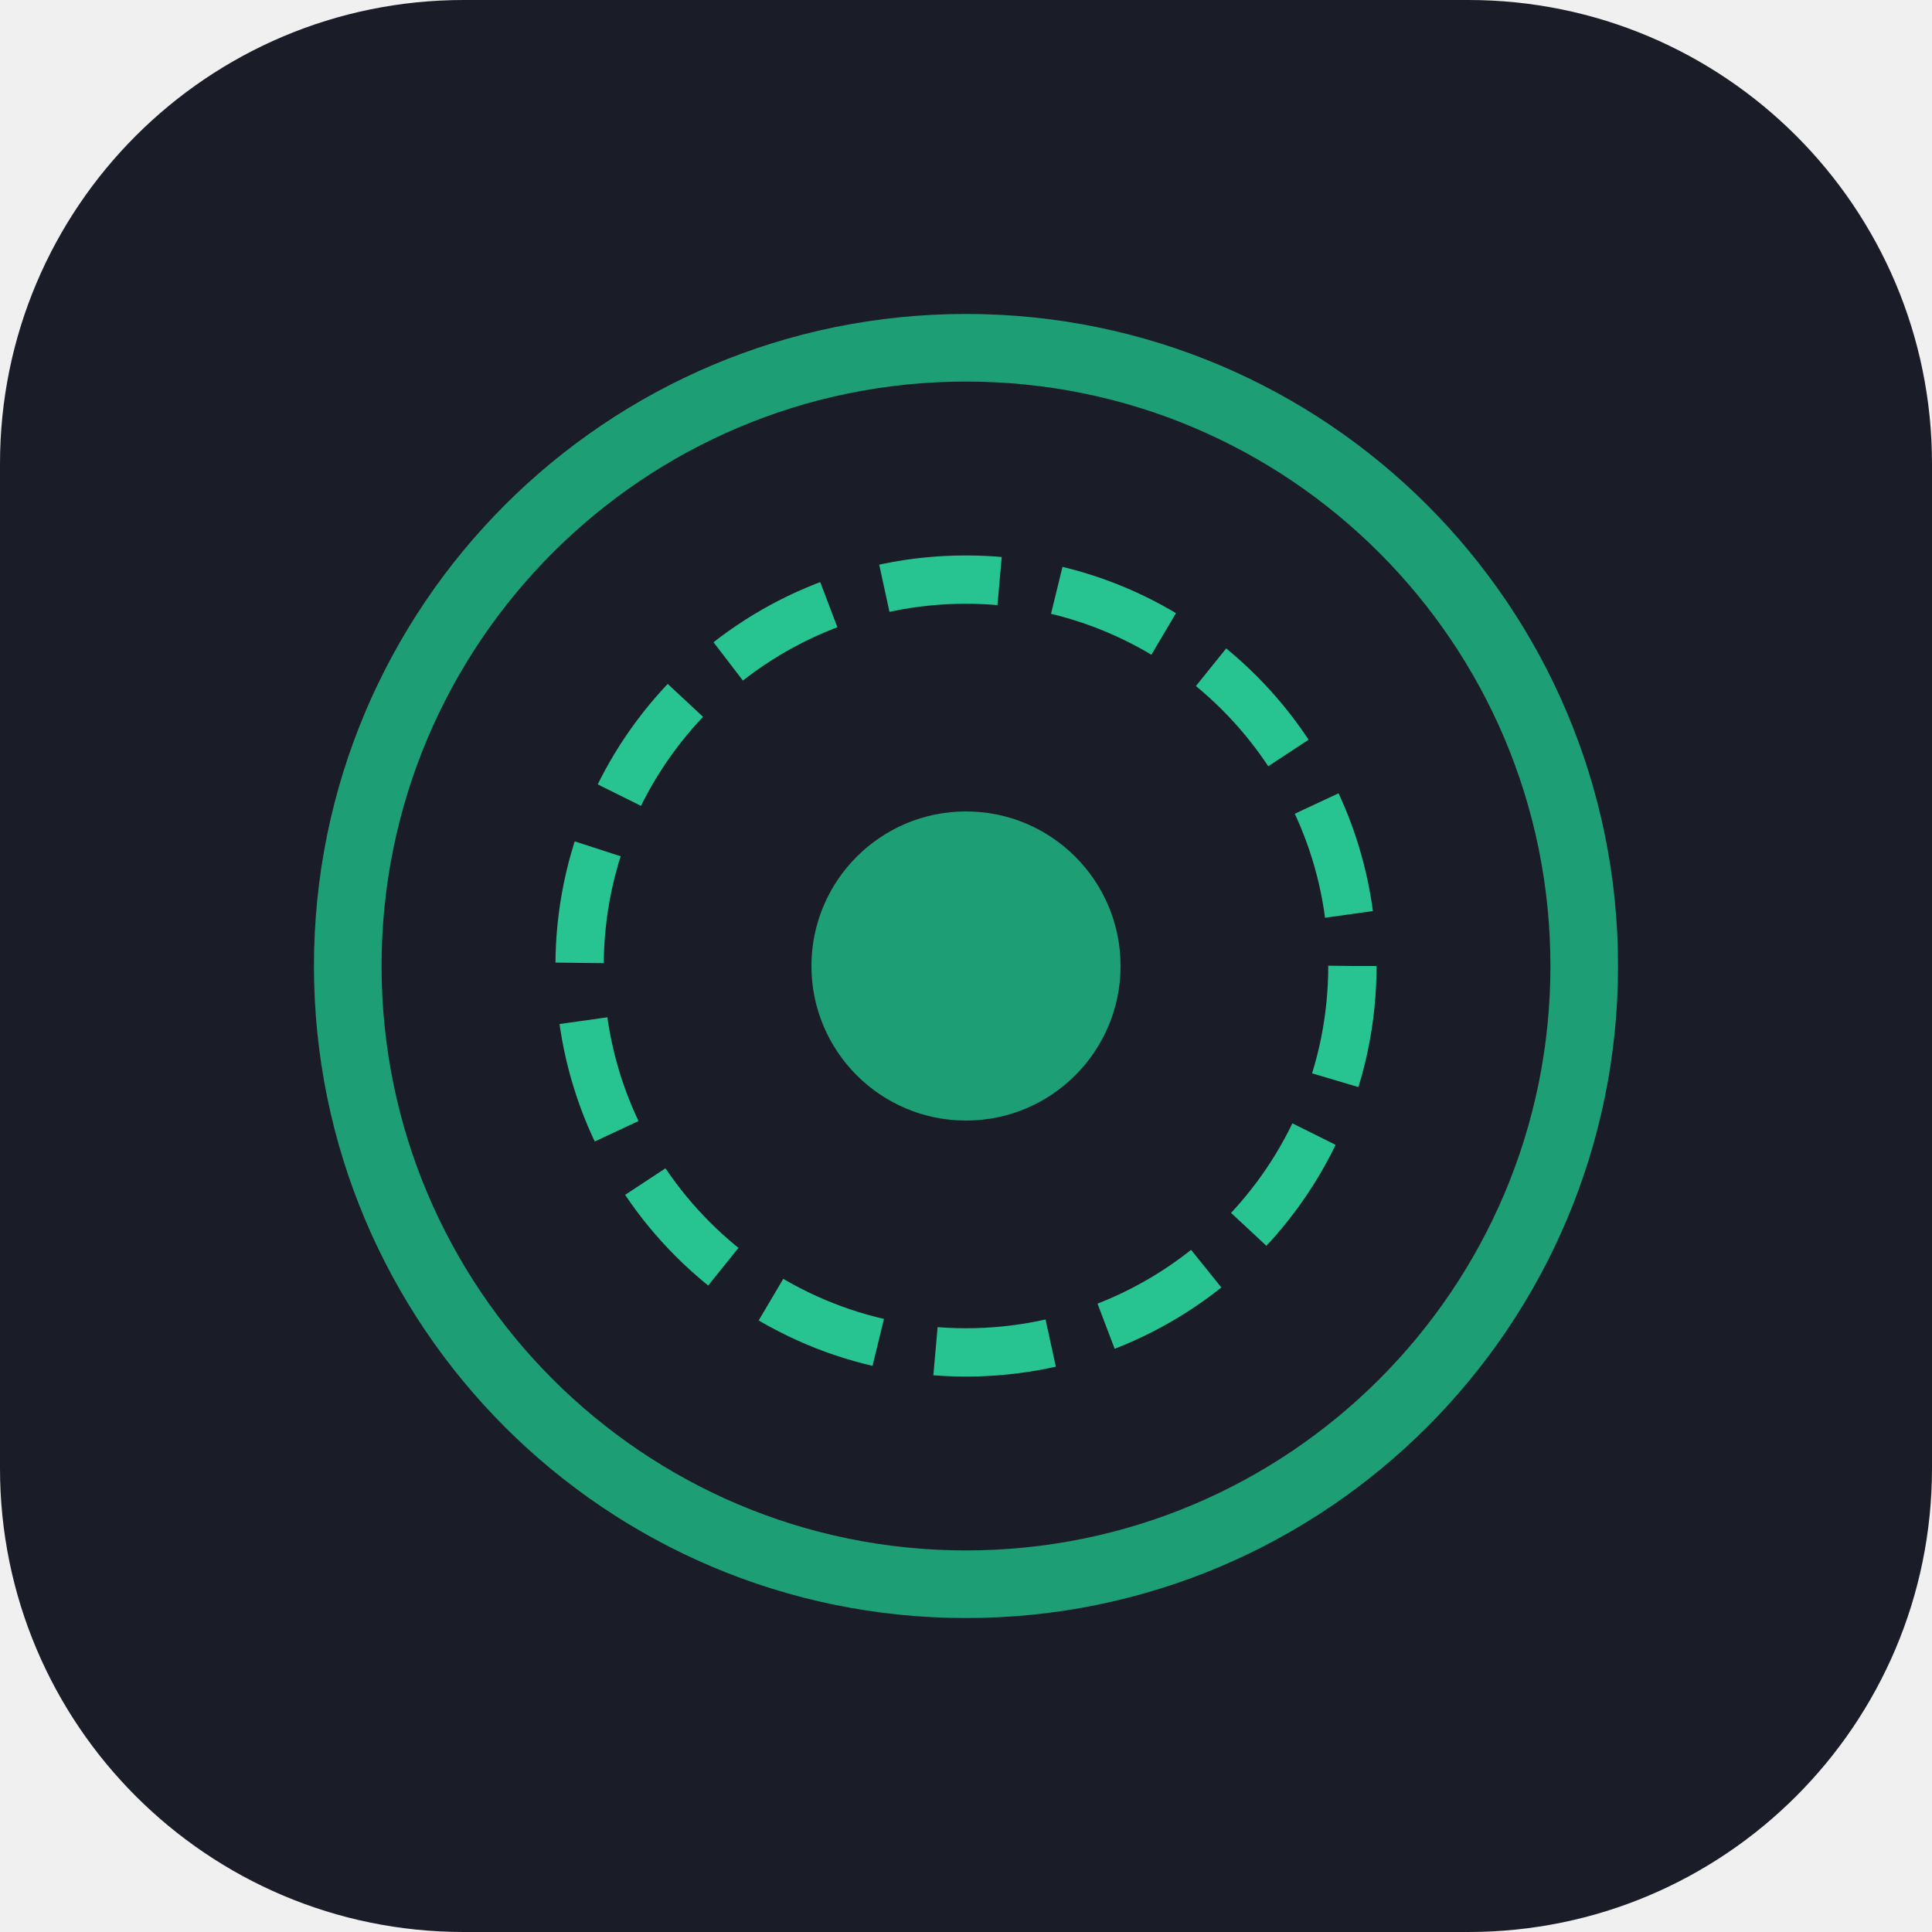
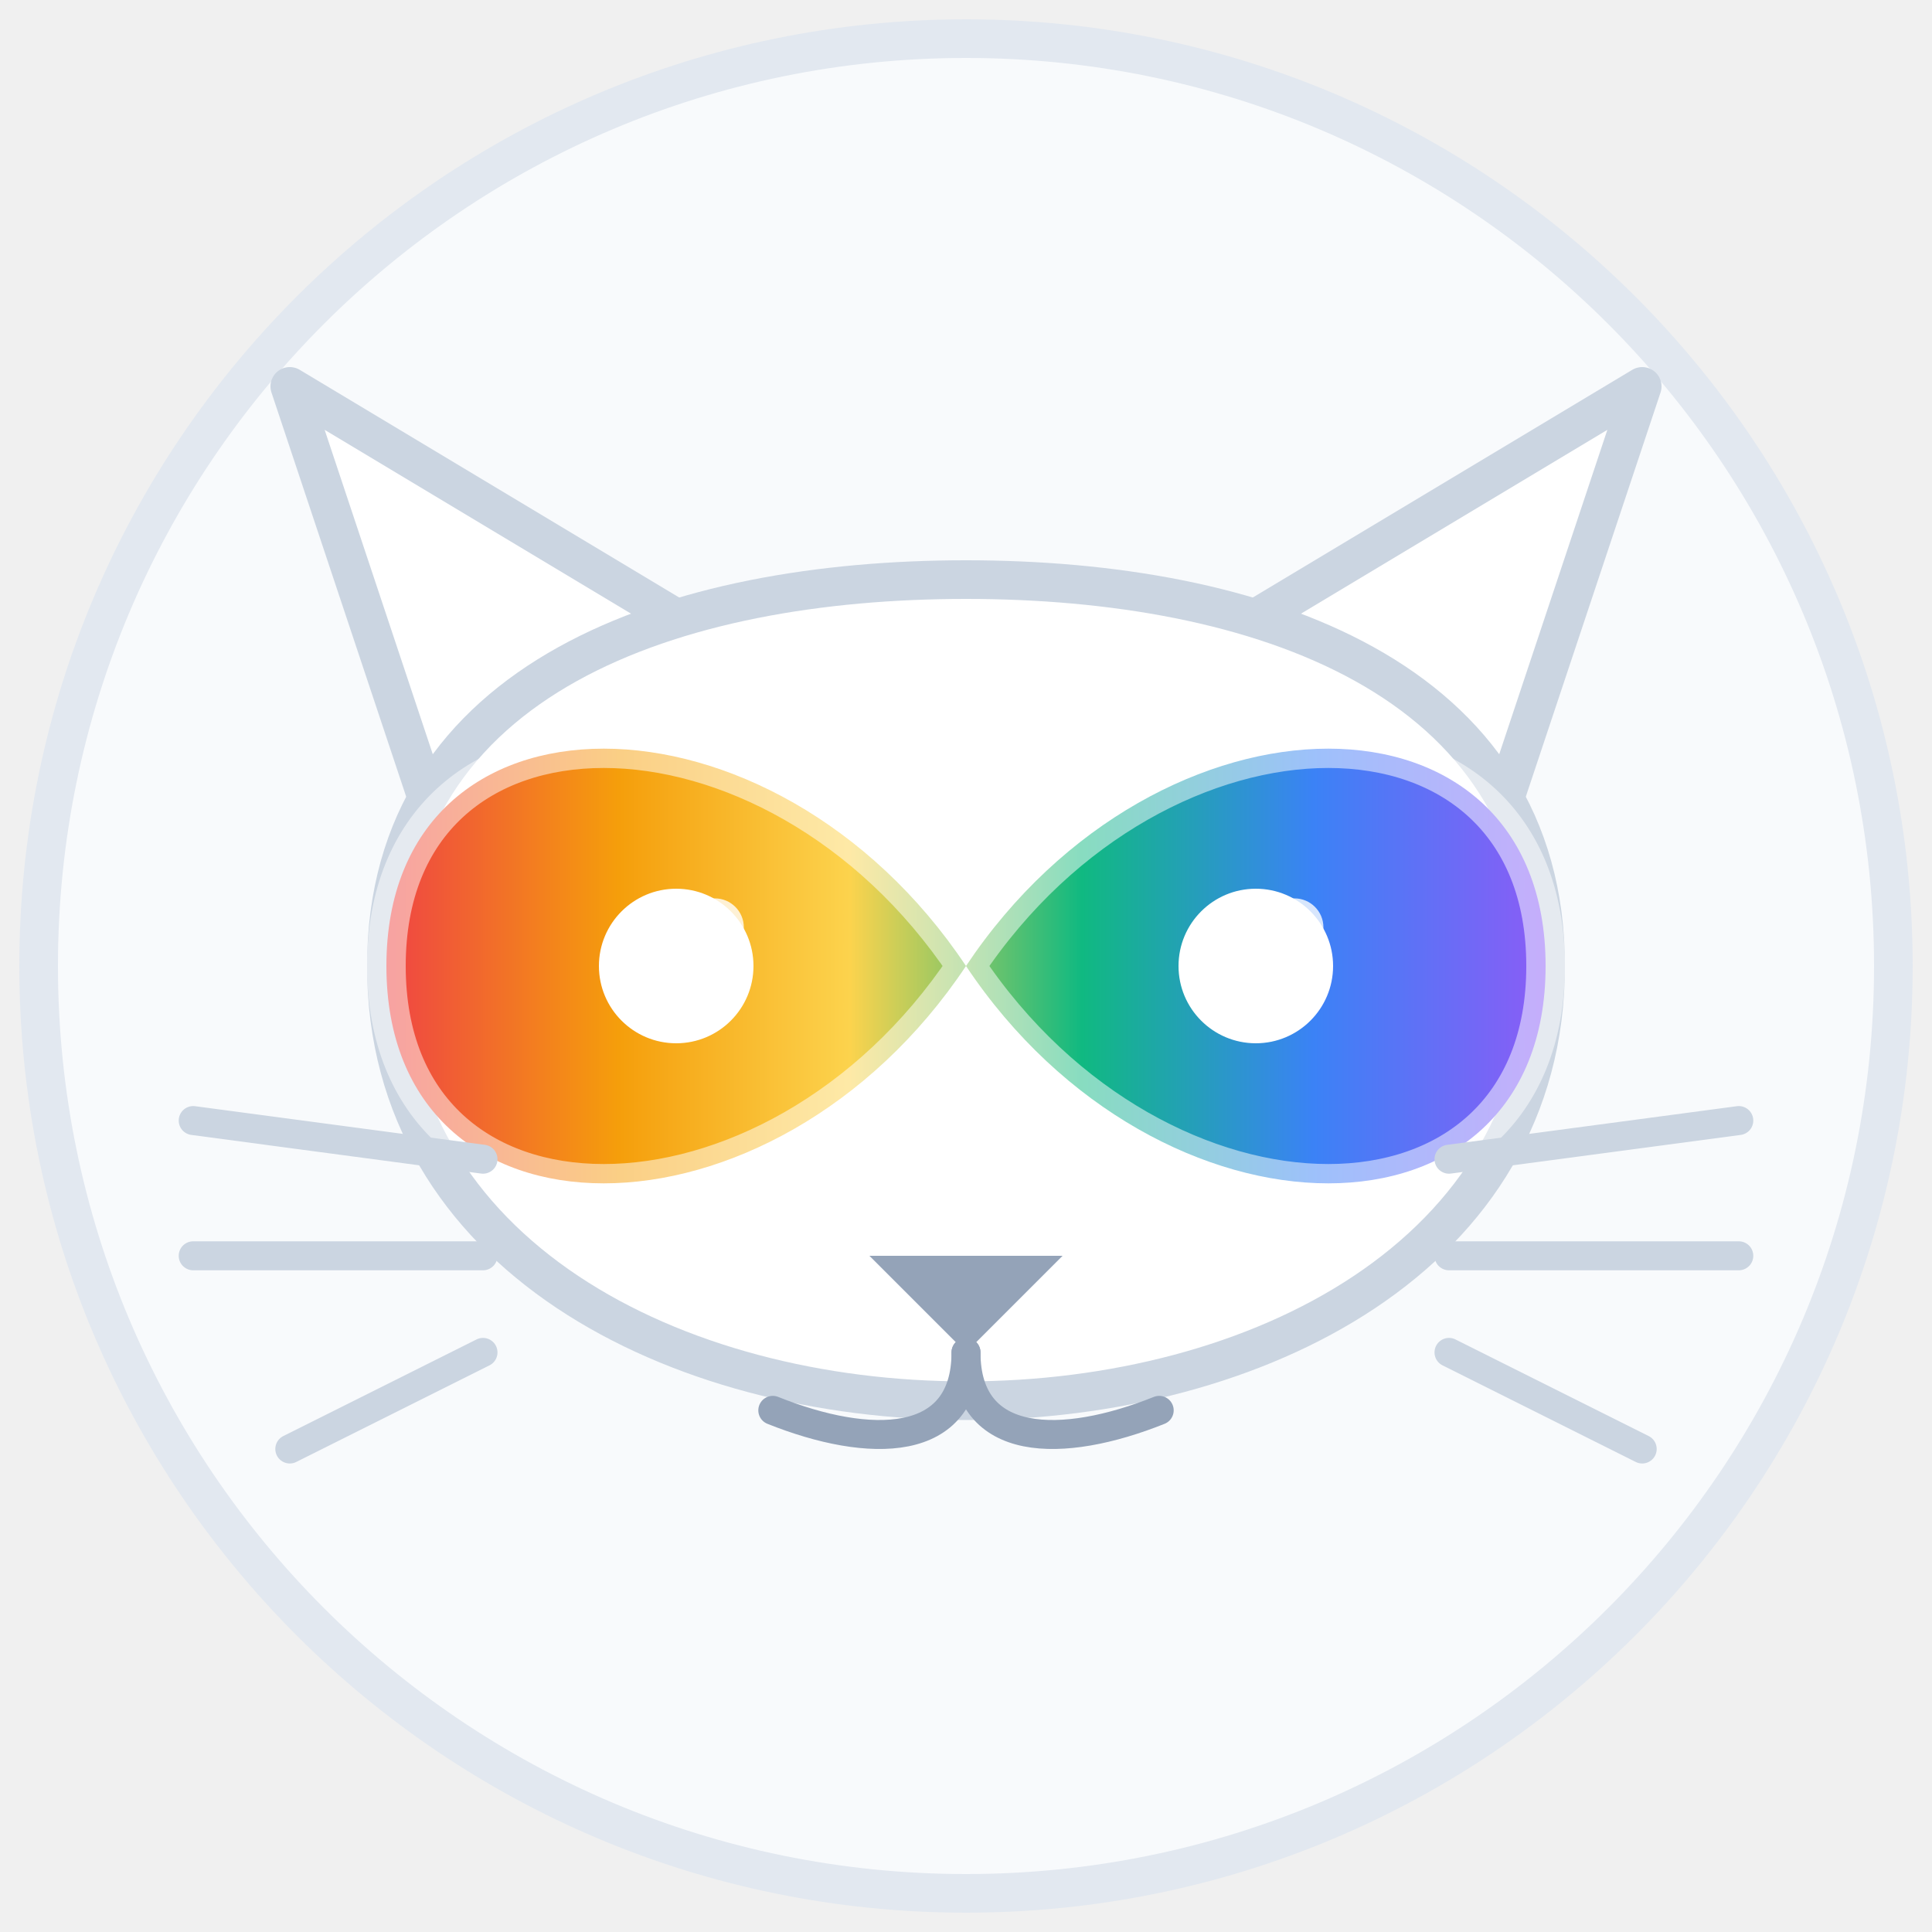
- <svg xmlns="http://www.w3.org/2000/svg" viewBox="0 0 100 100">
-   <rect width="100" height="100" rx="24" fill="#1a1d27" />
-   <circle cx="50" cy="50" r="32" fill="none" stroke="#1D9E75" stroke-width="3.5" />
-   <circle cx="50" cy="50" r="20" fill="none" stroke="#27c491" stroke-width="2.5" stroke-dasharray="6 3" />
-   <circle cx="50" cy="50" r="8" fill="#1D9E75" />
+ <svg xmlns="http://www.w3.org/2000/svg" viewBox="0 0 100 100" fill="none">
+   <circle cx="50" cy="50" r="48" fill="#F8FAFC" stroke="#E2E8F0" stroke-width="2" />
+   <path d="M 25 50 L 15 20 L 40 35 Z" fill="#FFFFFF" stroke="#CBD5E1" stroke-width="2" stroke-linejoin="round" />
+   <path d="M 75 50 L 85 20 L 60 35 Z" fill="#FFFFFF" stroke="#CBD5E1" stroke-width="2" stroke-linejoin="round" />
+   <path d="M 20 50 C 20 80, 80 80, 80 50 C 80 35, 65 30, 50 30 C 35 30, 20 35, 20 50 Z" fill="#FFFFFF" stroke="#CBD5E1" stroke-width="2" />
+   <path d="M 45 65 L 55 65 L 50 70 Z" fill="#94A3B8" />
+   <path d="M 50 70 C 50 75, 45 75, 40 73" stroke="#94A3B8" stroke-width="1.5" stroke-linecap="round" fill="none" />
+   <path d="M 50 70 C 50 75, 55 75, 60 73" stroke="#94A3B8" stroke-width="1.5" stroke-linecap="round" fill="none" />
+   <defs>
+     <linearGradient id="rainbowGradient" x1="20" y1="50" x2="80" y2="50" gradientUnits="userSpaceOnUse">
+       <stop offset="0%" stop-color="#EF4444" />
+       <stop offset="20%" stop-color="#F59E0B" />
+       <stop offset="40%" stop-color="#FCD34D" />
+       <stop offset="60%" stop-color="#10B981" />
+       <stop offset="80%" stop-color="#3B82F6" />
+       <stop offset="100%" stop-color="#8B5CF6" />
+     </linearGradient>
+   </defs>
+   <path d="M 50 50 C 40 35, 20 35, 20 50 C 20 65, 40 65, 50 50 C 60 35, 80 35, 80 50 C 80 65, 60 65, 50 50 Z" fill="url(#rainbowGradient)" stroke="rgba(255,255,255,0.5)" stroke-width="2" />
+   <circle cx="35" cy="50" r="4" fill="#FFFFFF" />
+   <circle cx="65" cy="50" r="4" fill="#FFFFFF" />
+   <circle cx="37" cy="48" r="1.5" fill="#FFFFFF" opacity="0.8" />
+   <circle cx="67" cy="48" r="1.5" fill="#FFFFFF" opacity="0.8" />
+   <path d="M 25 60 L 10 58 M 25 65 L 10 65 M 25 70 L 15 75" stroke="#CBD5E1" stroke-width="1.5" stroke-linecap="round" />
+   <path d="M 75 60 L 90 58 M 75 65 L 90 65 M 75 70 L 85 75" stroke="#CBD5E1" stroke-width="1.5" stroke-linecap="round" />
</svg>
